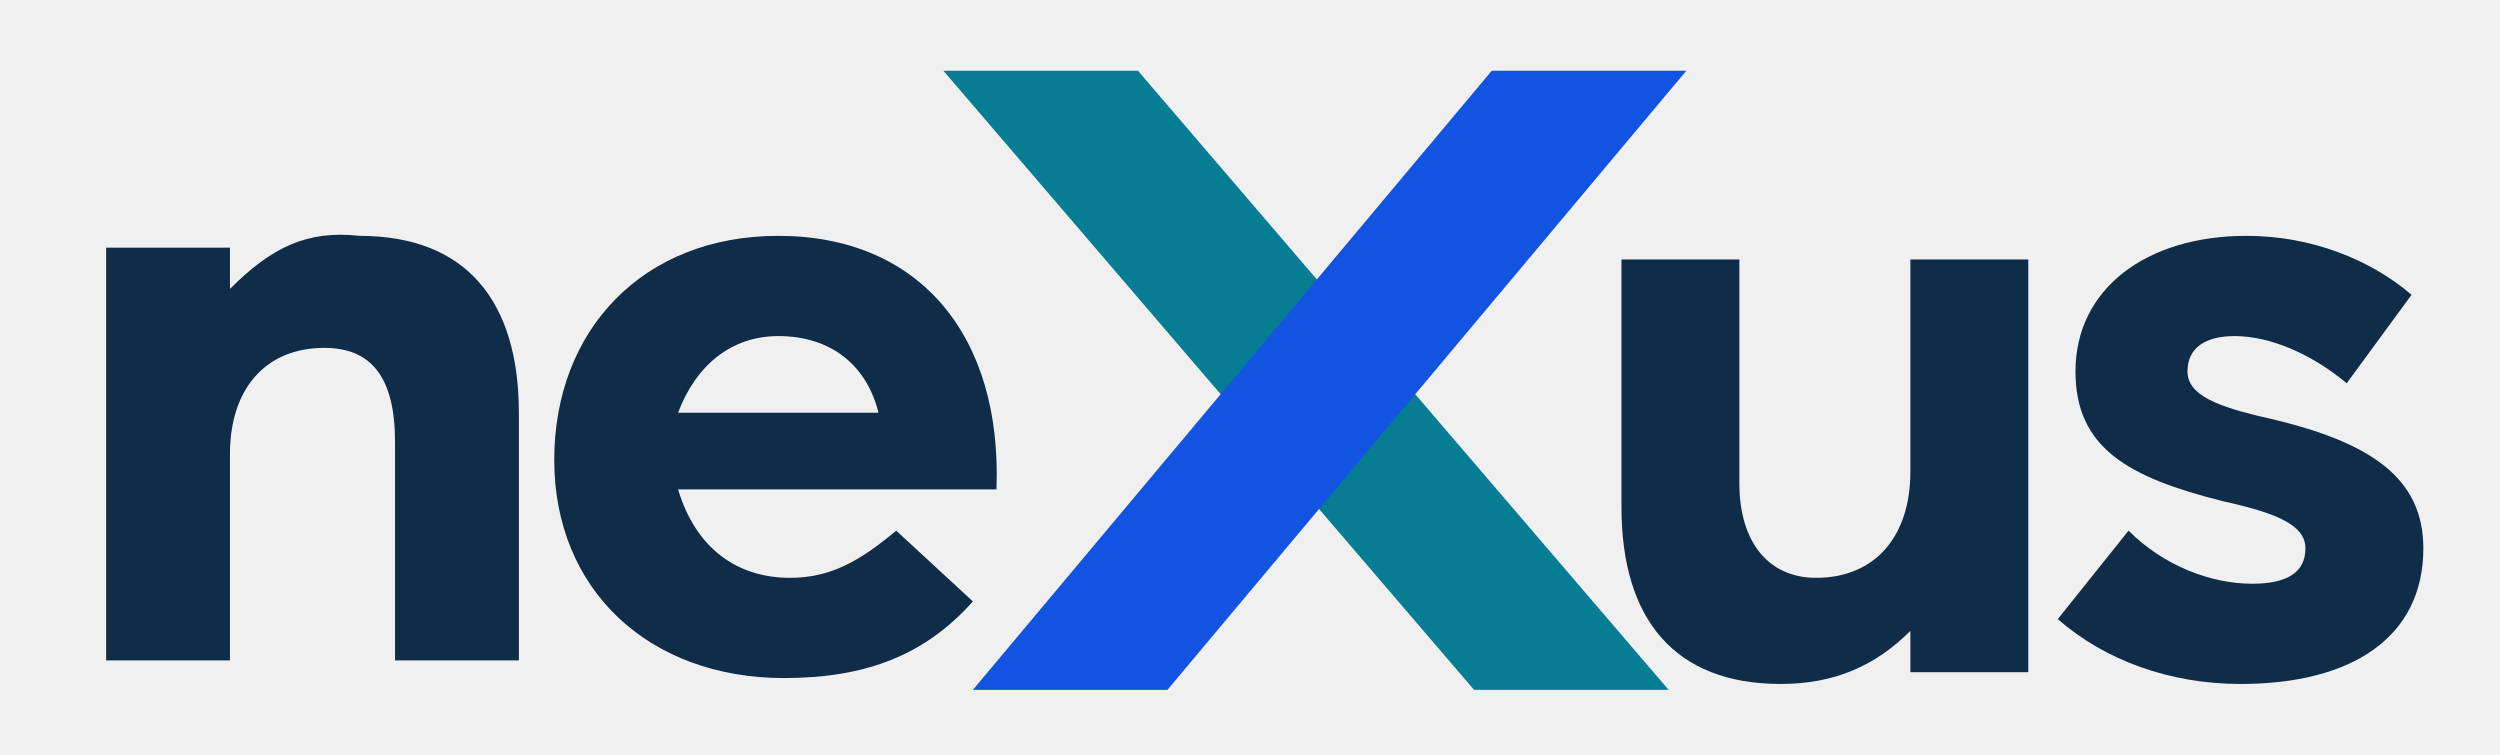
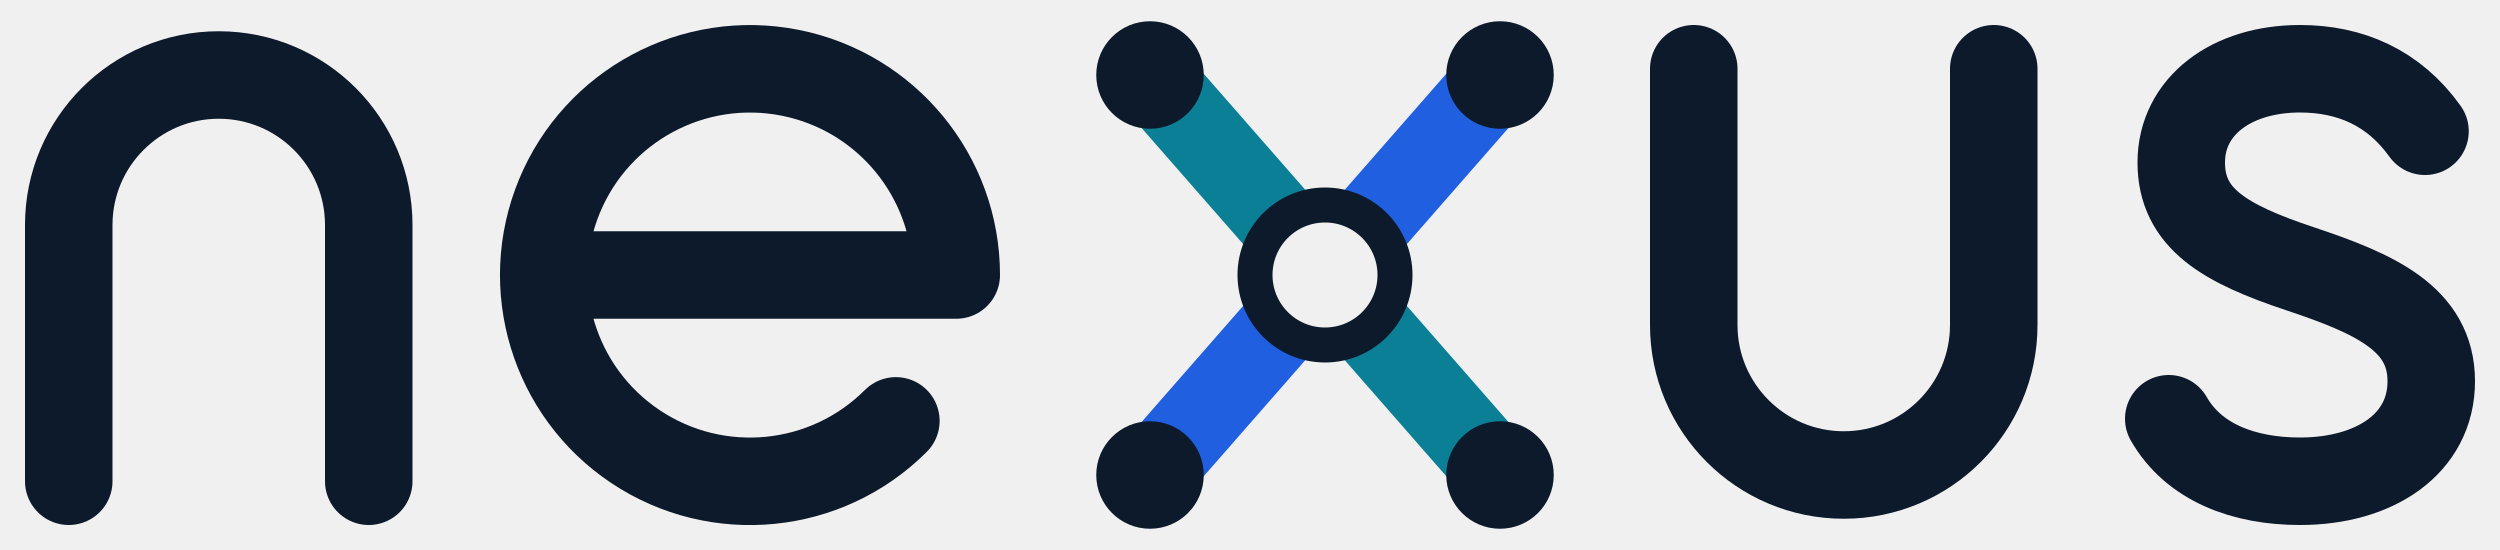
- <svg xmlns="http://www.w3.org/2000/svg" viewBox="0 0 424 128" role="img" aria-label="neXus">
-   <g transform="translate(-55 -623)" fill="#0F2C49">
-     <path d="M73 735V665H94V672C101 665 107 662 116 663C134 663 143 674 143 693V735H122V698C122 687 118 682 110 682C100 682 94 689 94 700V735Z" />
-     <path fill-rule="evenodd" d="M224 706H170C173 716 180 721 189 721C196 721 201 718 207 713L220 725C212 734 202 738 188 738C165 738 149 723 149 701C149 679 164 663 187 663C211 663 225 680 224 706ZM170 693H204C202 685 196 680 187 680C179 680 173 685 170 693Z" />
-     <path d="M330 667H350V705C350 715 355 721 363 721C373 721 379 714 379 703V667H399V737H379V730C373 736 366 739 357 739C339 739 330 728 330 709Z" />
-     <path d="M464 673L453 688C447 683 440 680 434 680C429 680 426 682 426 686C426 690 431 692 440 694C457 698 466 704 466 716C466 731 454 739 435 739C423 739 412 735 404 728L416 713C422 719 430 722 437 722C443 722 446 720 446 716C446 712 441 710 432 708C416 704 407 699 407 686C407 672 419 663 436 663C447 663 457 667 464 673Z" />
-     <path fill="#077D93" d="M215 635H248L338 740H305Z" />
-     <path fill="#1353E2" d="M308 635H341L253 740H220Z" />
+ <svg xmlns="http://www.w3.org/2000/svg" viewBox="-2 -2 200 44" role="img" aria-label="neXus">
+   <defs>
+     <mask id="wm-l" maskUnits="userSpaceOnUse" x="80" y="-2" width="48" height="44">
+       <rect x="80" y="-2" width="48" height="44" fill="#fff" />
+       <circle cx="104" cy="20" r="5.6" fill="#000" />
+     </mask>
+   </defs>
+   <g fill="none" stroke="#0c1a2b" stroke-width="7" stroke-linecap="round" stroke-linejoin="round">
+     <path d="M3.5 36.5V16A12 12 0 0 1 27.5 16V36.5" />
+     <path transform="translate(38 0)" d="M3.5 20H36.5A16.5 16.5 0 1 0 31.67 31.67" />
+     <path transform="translate(130 0)" d="M3.5 3.5V24A12 12 0 0 0 27.5 24V3.5" />
+     <path transform="translate(168 0)" d="M24 8.5C21.5 5 18 3.5 14 3.5C8.5 3.5 4.5 6.5 4.5 11C4.5 15.5 8 17.5 14 19.5C20 21.5 24.5 23.5 24.5 28.5C24.5 33.5 20 36.5 14 36.5C9.5 36.5 5.5 35 3.5 31.5" />
  </g>
+   <g mask="url(#wm-l)" stroke-width="6.6" stroke-linecap="round">
+     <path d="M90 4L118 36" stroke="#0a7f96" />
+     <path d="M118 4L90 36" stroke="#1f5fe0" />
+   </g>
+   <g fill="#0c1a2b">
+     <circle cx="90" cy="4" r="4.3" />
+     <circle cx="118" cy="4" r="4.3" />
+     <circle cx="90" cy="36" r="4.3" />
+     <circle cx="118" cy="36" r="4.3" />
+   </g>
+   <circle cx="104" cy="20" r="5.6" fill="none" stroke="#0c1a2b" stroke-width="2.8" />
</svg>
